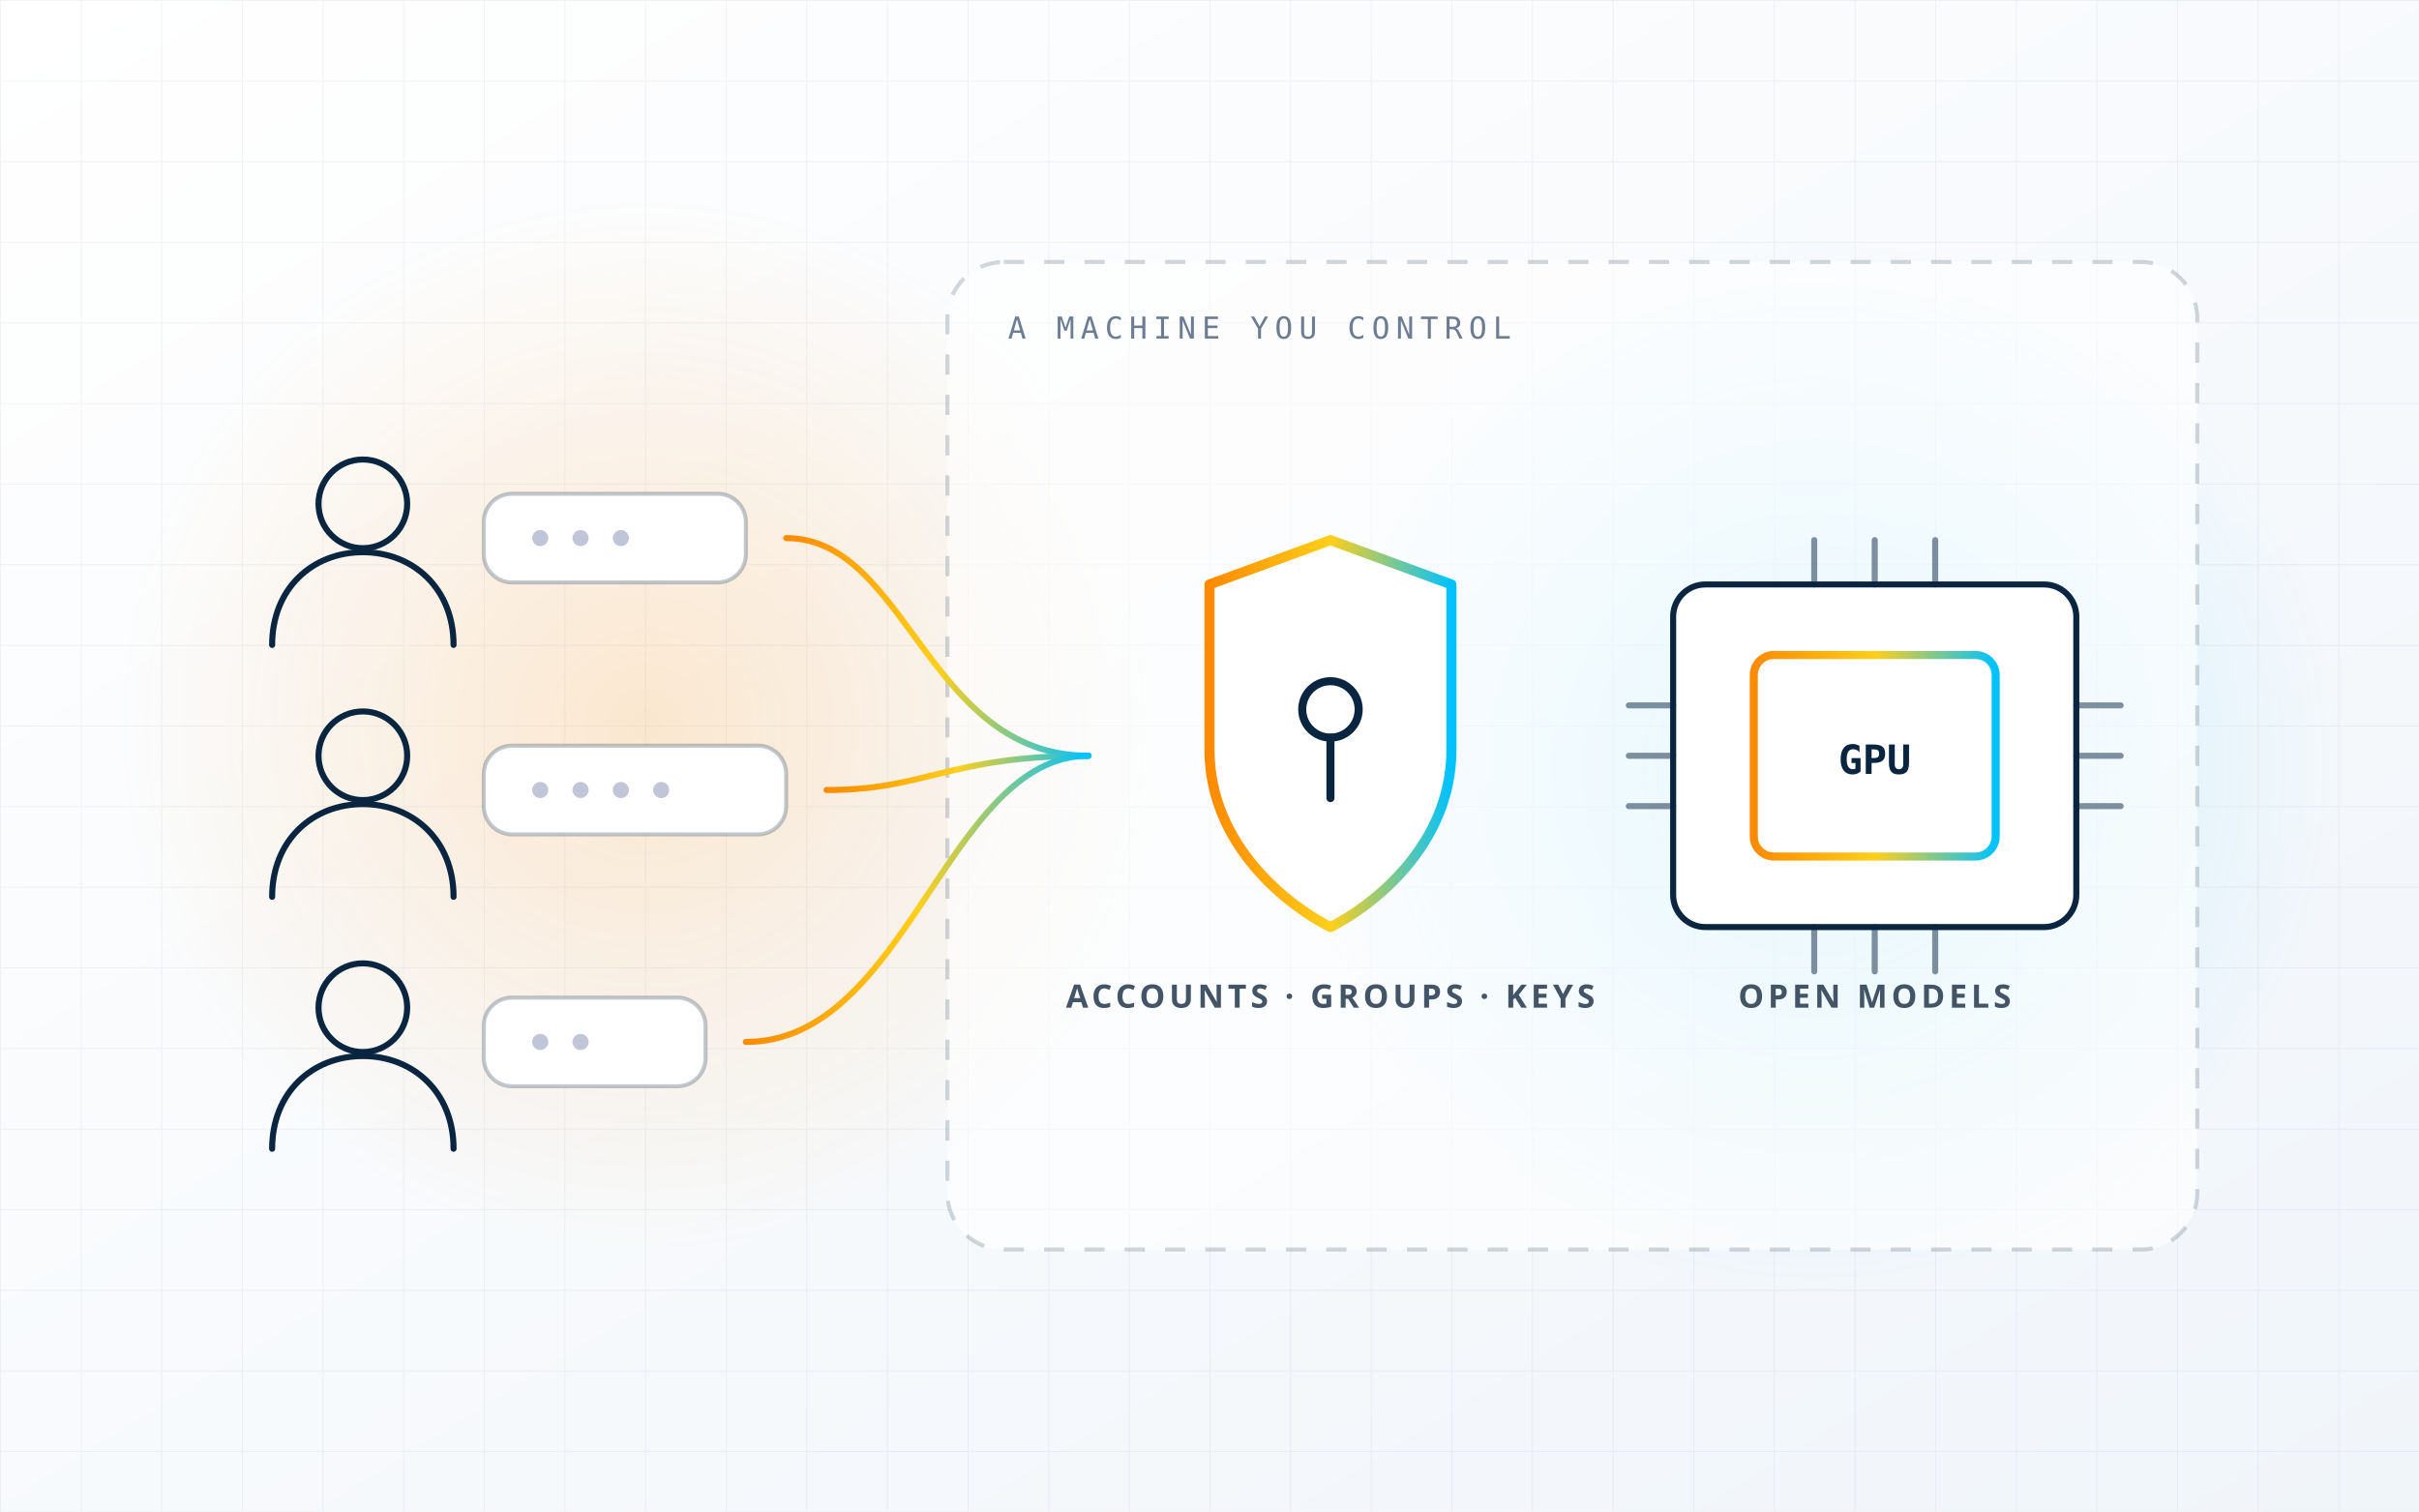
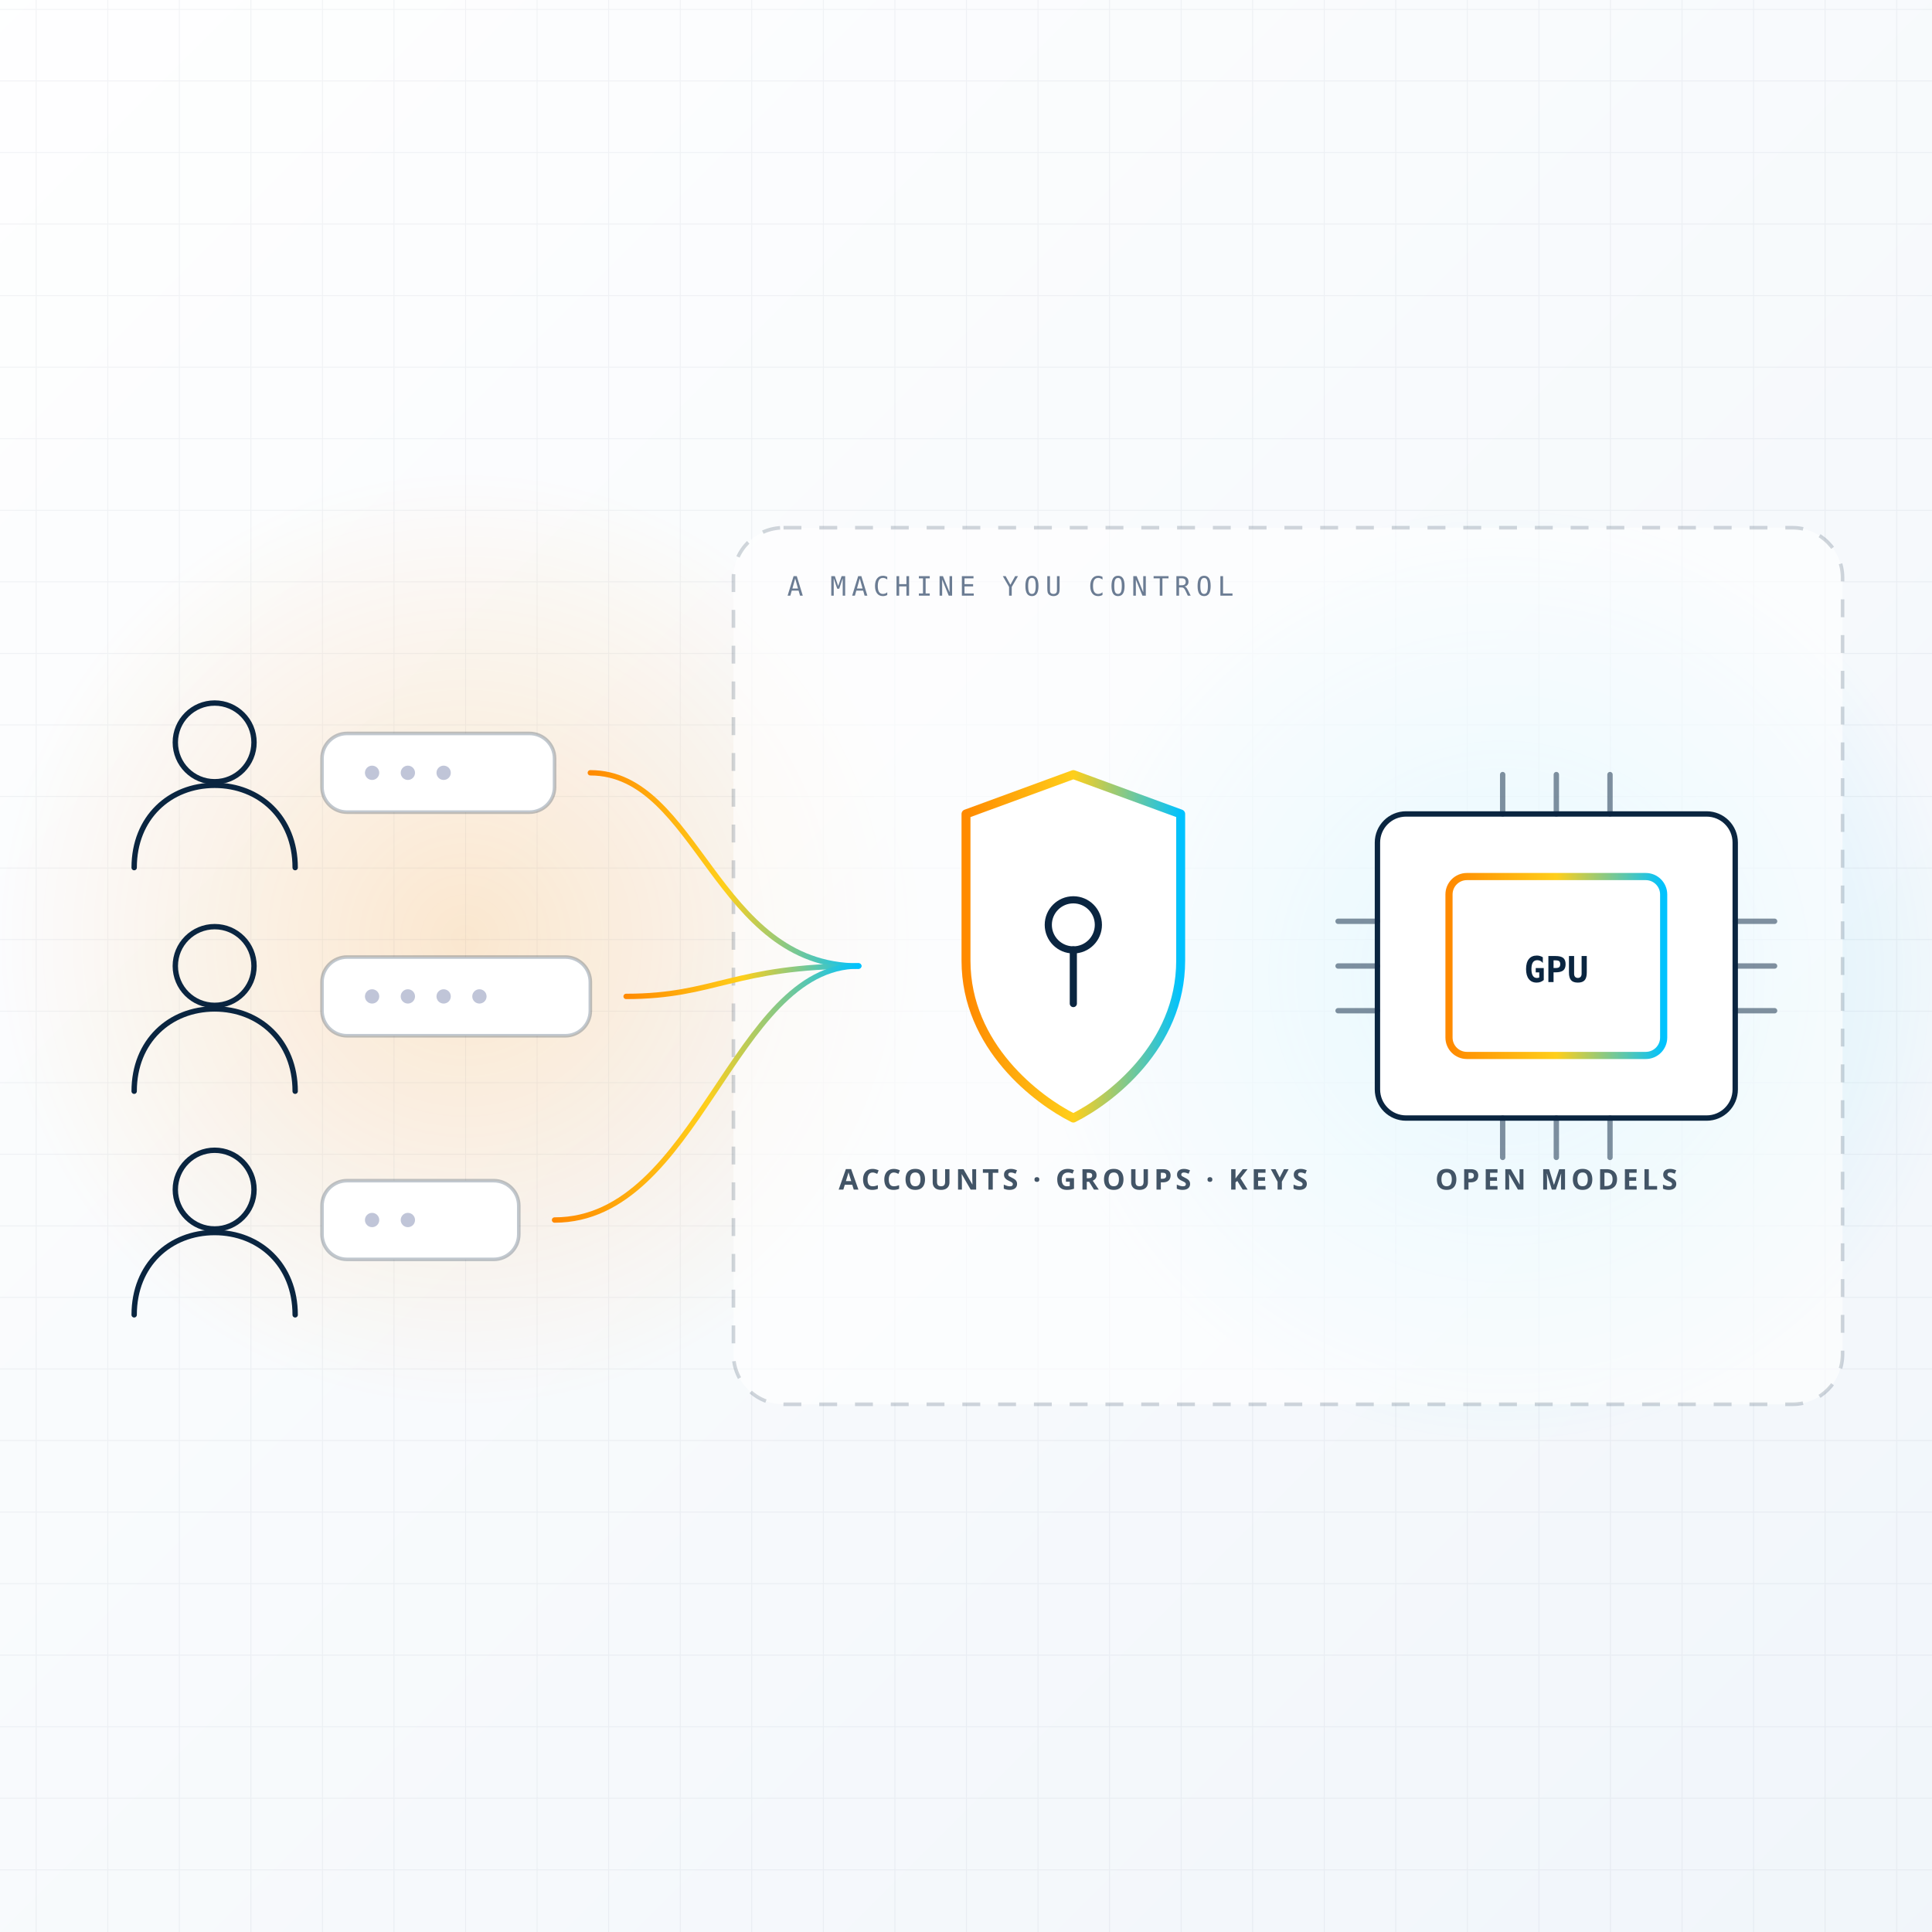
- <svg xmlns="http://www.w3.org/2000/svg" viewBox="0 0 1200 750" role="img" aria-label="Chat requests pass through a gate before reaching a GPU inside one machine boundary">
+ <svg xmlns="http://www.w3.org/2000/svg" viewBox="60 -165 1080 1080" role="img" aria-label="Chat requests pass through a gate before reaching a GPU inside one machine boundary">
  <defs>
    <linearGradient id="bg" x1="0" y1="0" x2="1" y2="1">
      <stop offset="0" stop-color="#ffffff" />
      <stop offset="1" stop-color="#f0f5fa" />
    </linearGradient>
    <linearGradient id="g" x1="0" y1="0" x2="1" y2="0">
      <stop offset="0" stop-color="#ff8a00" />
      <stop offset=".5" stop-color="#ffcf1a" />
      <stop offset="1" stop-color="#00c2ff" />
    </linearGradient>
    <radialGradient id="halo" cx=".5" cy=".5" r=".5">
      <stop offset="0" stop-color="#ff8a00" stop-opacity=".18" />
      <stop offset="1" stop-color="#ff8a00" stop-opacity="0" />
    </radialGradient>
    <radialGradient id="halo2" cx=".5" cy=".5" r=".5">
      <stop offset="0" stop-color="#00c2ff" stop-opacity=".2" />
      <stop offset="1" stop-color="#00c2ff" stop-opacity="0" />
    </radialGradient>
    <pattern id="grid" width="40" height="40" patternUnits="userSpaceOnUse">
      <path d="M40 0H0V40" fill="none" stroke="#0a2540" stroke-opacity=".05" />
    </pattern>
  </defs>
-   <rect width="1200" height="750" fill="url(#bg)" />
-   <rect width="1200" height="750" fill="url(#grid)" />
+   <rect x="0" y="-225" width="1200" height="1200" fill="url(#bg)" />
+   <rect x="0" y="-225" width="1200" height="1200" fill="url(#grid)" />
  <circle cx="320" cy="360" r="260" fill="url(#halo)" />
  <circle cx="900" cy="380" r="260" fill="url(#halo2)" />
  <rect x="470" y="130" width="620" height="490" rx="28" fill="#fff" fill-opacity=".6" stroke="#0a2540" stroke-opacity=".18" stroke-width="2" stroke-dasharray="10 10" />
  <text x="500" y="168" font-family="SUSE Mono, Menlo, monospace" font-size="15" letter-spacing="3" fill="#6b7c93">A MACHINE YOU CONTROL</text>
  <g fill="none" stroke="#0a2540" stroke-width="3" stroke-linecap="round" stroke-linejoin="round">
    <circle cx="180" cy="250" r="22" />
    <path d="M135 320c0-28 20-46 45-46s45 18 45 46" />
    <circle cx="180" cy="375" r="22" />
    <path d="M135 445c0-28 20-46 45-46s45 18 45 46" />
    <circle cx="180" cy="500" r="22" />
    <path d="M135 570c0-28 20-46 45-46s45 18 45 46" />
  </g>
  <g fill="#fff" stroke="#0a2540" stroke-opacity=".25" stroke-width="2">
    <rect x="240" y="245" width="130" height="44" rx="14" />
    <rect x="240" y="370" width="150" height="44" rx="14" />
    <rect x="240" y="495" width="110" height="44" rx="14" />
  </g>
  <g fill="#c0c5d8">
    <circle cx="268" cy="267" r="4" />
    <circle cx="288" cy="267" r="4" />
    <circle cx="308" cy="267" r="4" />
    <circle cx="268" cy="392" r="4" />
    <circle cx="288" cy="392" r="4" />
    <circle cx="308" cy="392" r="4" />
    <circle cx="328" cy="392" r="4" />
    <circle cx="268" cy="517" r="4" />
    <circle cx="288" cy="517" r="4" />
  </g>
  <g fill="none" stroke="url(#g)" stroke-width="3" stroke-linecap="round">
    <path d="M390 267 C450 267 460 375 540 375" />
    <path d="M410 392 C460 392 470 375 540 375" />
    <path d="M370 517 C450 517 470 375 540 375" />
  </g>
  <path d="M600 290 L660 268 L720 290 V372 C720 420 680 450 660 460 C640 450 600 420 600 372 Z" fill="#fff" stroke="url(#g)" stroke-width="5" stroke-linejoin="round" />
  <circle cx="660" cy="352" r="14" fill="none" stroke="#0a2540" stroke-width="4" />
  <path d="M660 366v30" stroke="#0a2540" stroke-width="4" stroke-linecap="round" />
  <text x="660" y="500" text-anchor="middle" font-family="SUSE, system-ui, sans-serif" font-size="16" font-weight="600" letter-spacing="2" fill="#425466">ACCOUNTS · GROUPS · KEYS</text>
  <path d="M722 375 H820" fill="none" stroke="url(#g)" stroke-width="3" stroke-linecap="round" />
  <g transform="translate(830 290)">
    <rect x="0" y="0" width="200" height="170" rx="16" fill="#fff" stroke="#0a2540" stroke-width="3" />
    <rect x="40" y="35" width="120" height="100" rx="10" fill="none" stroke="url(#g)" stroke-width="4" />
    <g stroke="#0a2540" stroke-width="3" stroke-linecap="round" stroke-opacity=".5">
      <path d="M70 0v-22M100 0v-22M130 0v-22M70 170v22M100 170v22M130 170v22M0 60h-22M0 85h-22M0 110h-22M200 60h22M200 85h22M200 110h22" />
    </g>
    <text x="100" y="94" text-anchor="middle" font-family="SUSE Mono, Menlo, monospace" font-size="20" font-weight="600" fill="#0a2540">GPU</text>
  </g>
  <text x="930" y="500" text-anchor="middle" font-family="SUSE, system-ui, sans-serif" font-size="16" font-weight="600" letter-spacing="2" fill="#425466">OPEN MODELS</text>
</svg>
